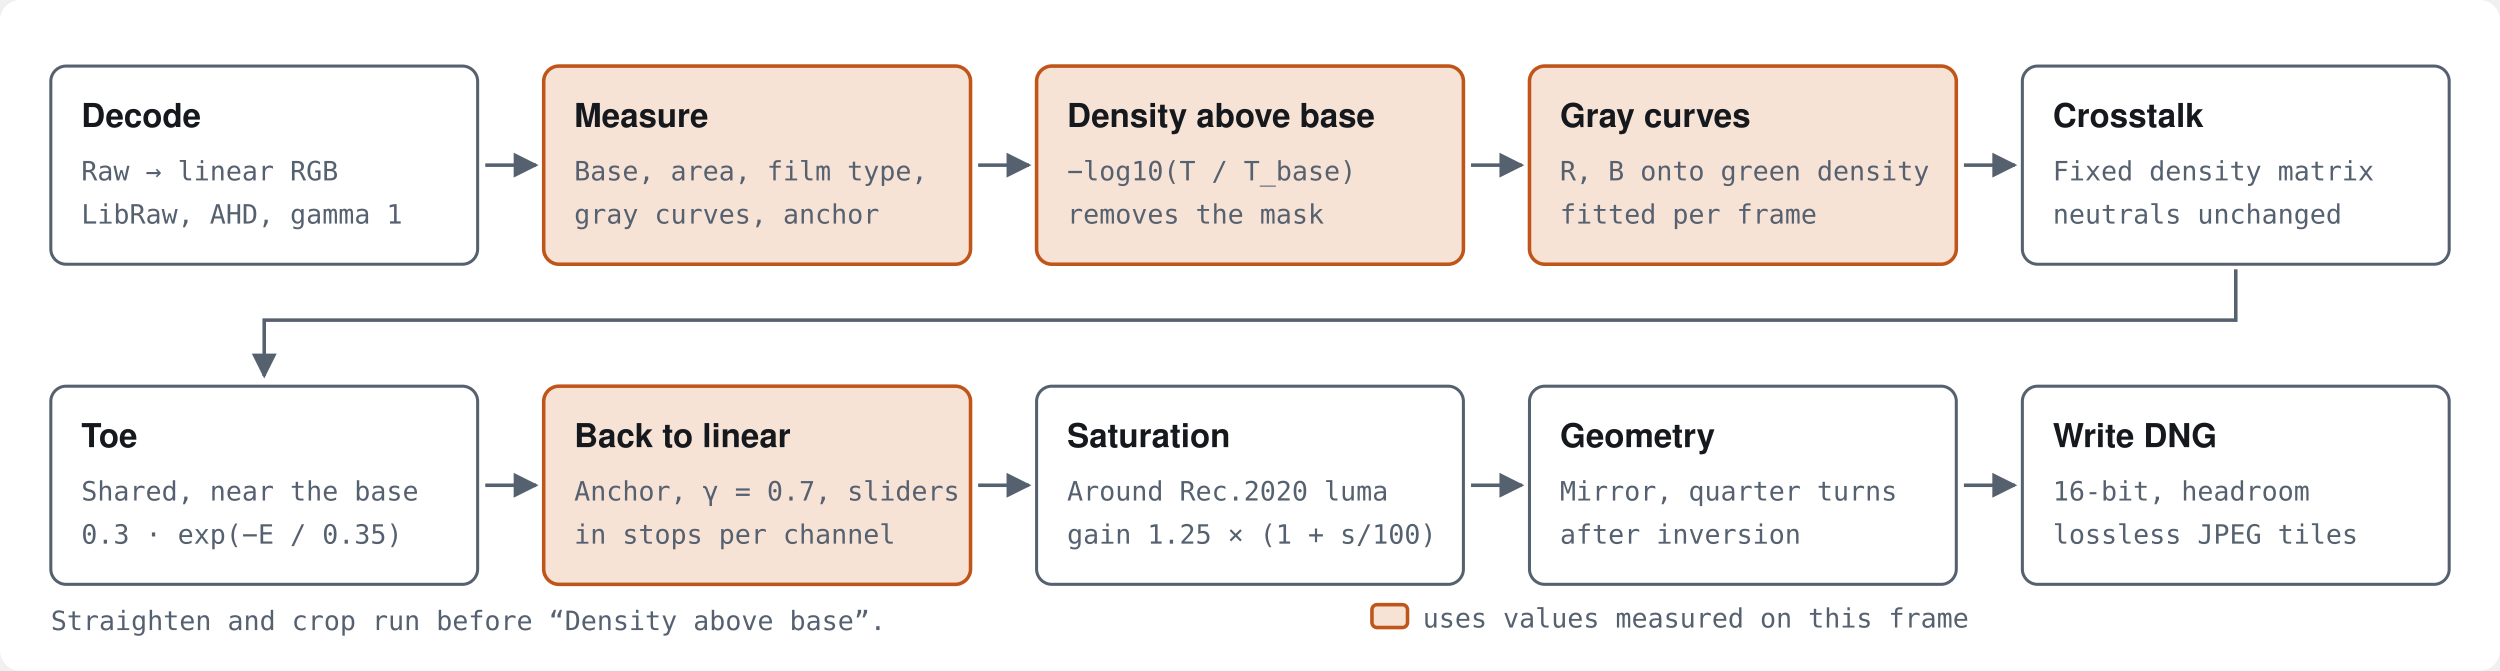
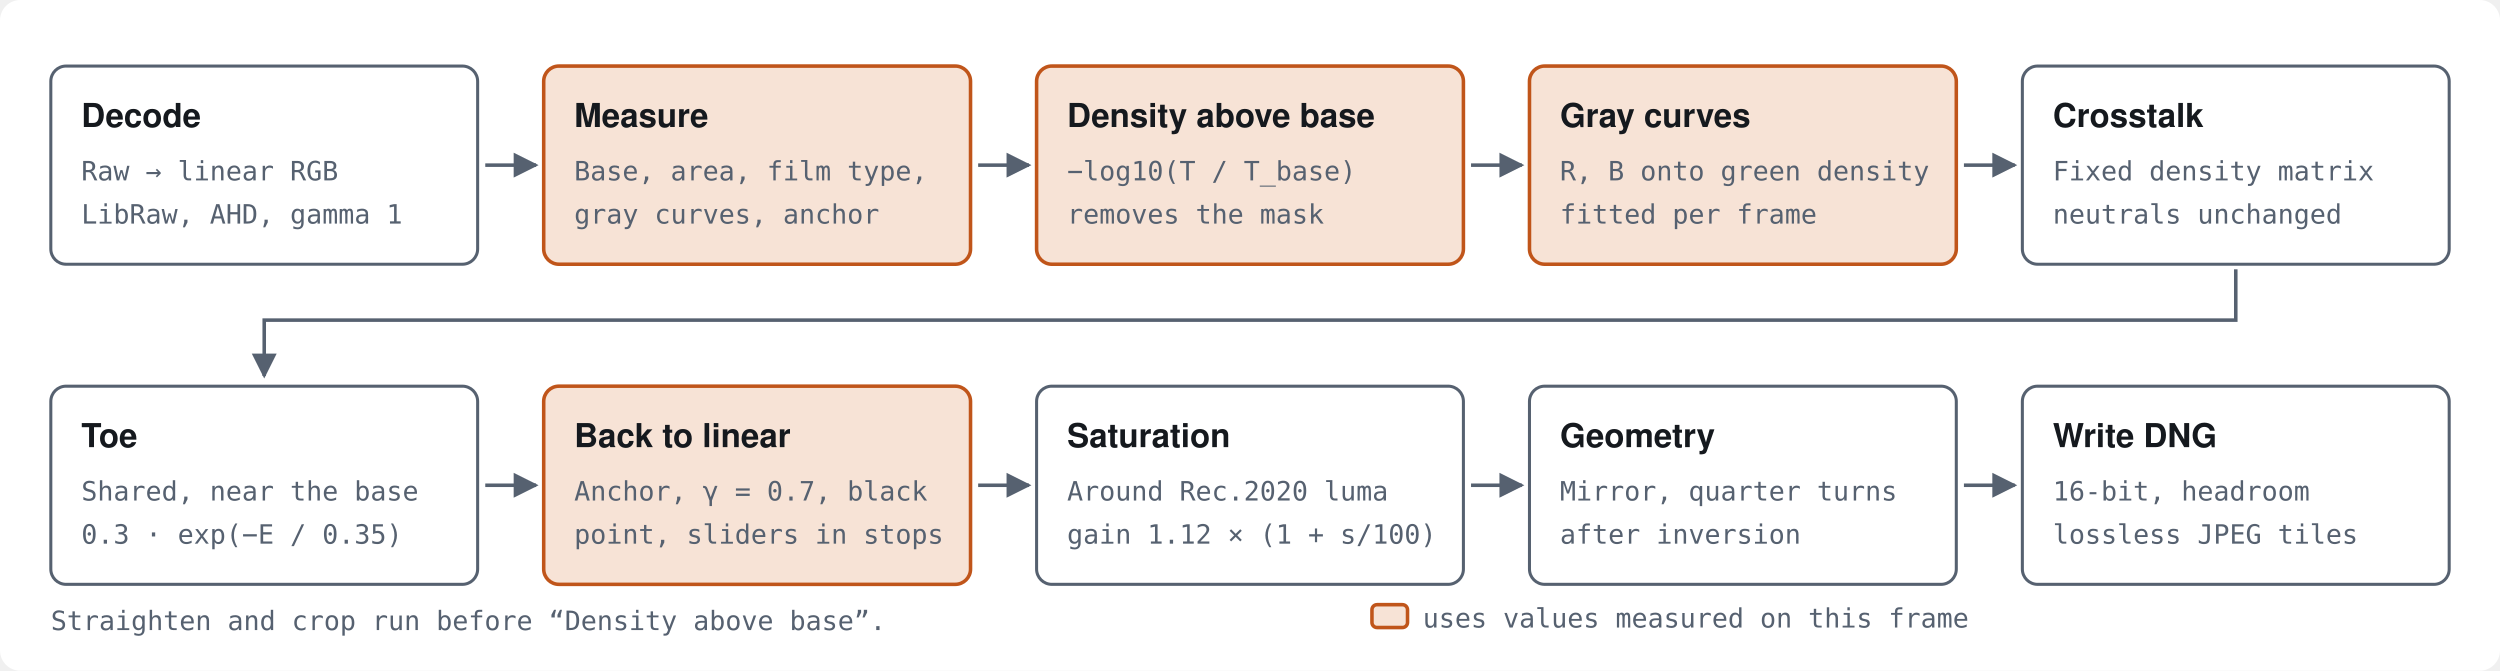
<svg xmlns="http://www.w3.org/2000/svg" viewBox="-12 -12 984 264" width="984" height="264" role="img" aria-label="Ten processing steps in two rows, from decode to writing the DNG">
  <style>
text { font-family: ui-monospace, "SF Mono", Menlo, Consolas, monospace; font-size: 11px; fill: #566170; }
text.lbl { fill: #15191e; font-size: 11.5px; }
text.ttl { font-family: -apple-system, "Segoe UI", Helvetica, Arial, sans-serif; font-weight: 600; font-size: 13px; fill: #15191e; }
text.sm { font-size: 10.5px; }
text.on-dark { fill: #ffffff; }
.grid { stroke: #d5dbe2; stroke-width: 1; fill: none; }
.axis { stroke: #566170; stroke-width: 1; fill: none; }
.line { fill: none; stroke-width: 2.2; stroke-linejoin: round; stroke-linecap: round; }
.ref { fill: none; stroke: #566170; stroke-width: 1.2; stroke-dasharray: 4 4; }
.box { fill: #ffffff; stroke: #566170; stroke-width: 1.2; }
.boxa { fill: #f7e3d6; stroke: #c0551a; stroke-width: 1.4; }
.arr { stroke: #566170; stroke-width: 1.4; fill: none; }
.c-ink { stroke: #15191e; } .c-r { stroke: #c2362f; } .c-b { stroke: #2d5fc0; }
.c-a { stroke: #c0551a; } .c-m { stroke: #566170; }
text.t-r { fill: #c2362f; } text.t-b { fill: #2d5fc0; } text.t-a { fill: #c0551a; }
.dash { stroke-dasharray: 6 4; }
</style>
  <rect x="-12" y="-12" width="984" height="264" fill="#ffffff" rx="8" />
  <defs>
    <marker id="ah" viewBox="0 0 10 10" refX="9" refY="5" markerWidth="7" markerHeight="7" orient="auto-start-reverse">
      <path d="M0 0L10 5L0 10z" fill="#566170" />
    </marker>
  </defs>
  <rect class="box" x="8" y="14" width="168" height="78" rx="6" />
  <text class="ttl" x="20" y="38">Decode</text>
  <text class="sm" x="20" y="59">Raw → linear RGB</text>
  <text class="sm" x="20" y="76">LibRaw, AHD, gamma 1</text>
  <line class="arr" x1="179" y1="53.0" x2="199" y2="53.0" marker-end="url(#ah)" />
  <rect class="boxa" x="202" y="14" width="168" height="78" rx="6" />
  <text class="ttl" x="214" y="38">Measure</text>
  <text class="sm" x="214" y="59">Base, area, film type,</text>
  <text class="sm" x="214" y="76">gray curves, anchor</text>
  <line class="arr" x1="373" y1="53.0" x2="393" y2="53.0" marker-end="url(#ah)" />
  <rect class="boxa" x="396" y="14" width="168" height="78" rx="6" />
  <text class="ttl" x="408" y="38">Density above base</text>
  <text class="sm" x="408" y="59">−log10(T / T_base)</text>
  <text class="sm" x="408" y="76">removes the mask</text>
  <line class="arr" x1="567" y1="53.0" x2="587" y2="53.0" marker-end="url(#ah)" />
  <rect class="boxa" x="590" y="14" width="168" height="78" rx="6" />
  <text class="ttl" x="602" y="38">Gray curves</text>
  <text class="sm" x="602" y="59">R, B onto green density</text>
  <text class="sm" x="602" y="76">fitted per frame</text>
  <line class="arr" x1="761" y1="53.0" x2="781" y2="53.0" marker-end="url(#ah)" />
  <rect class="box" x="784" y="14" width="168" height="78" rx="6" />
  <text class="ttl" x="796" y="38">Crosstalk</text>
  <text class="sm" x="796" y="59">Fixed density matrix</text>
  <text class="sm" x="796" y="76">neutrals unchanged</text>
  <rect class="box" x="8" y="140" width="168" height="78" rx="6" />
  <text class="ttl" x="20" y="164">Toe</text>
  <text class="sm" x="20" y="185">Shared, near the base</text>
  <text class="sm" x="20" y="202">0.3 · exp(−E / 0.35)</text>
  <line class="arr" x1="179" y1="179.0" x2="199" y2="179.0" marker-end="url(#ah)" />
  <rect class="boxa" x="202" y="140" width="168" height="78" rx="6" />
  <text class="ttl" x="214" y="164">Back to linear</text>
-   <text class="sm" x="214" y="185">Anchor, γ = 0.7, sliders</text>
-   <text class="sm" x="214" y="202">in stops per channel</text>
+   <text class="sm" x="214" y="185">Anchor, γ = 0.7, black</text>
+   <text class="sm" x="214" y="202">point, sliders in stops</text>
  <line class="arr" x1="373" y1="179.0" x2="393" y2="179.0" marker-end="url(#ah)" />
  <rect class="box" x="396" y="140" width="168" height="78" rx="6" />
  <text class="ttl" x="408" y="164">Saturation</text>
  <text class="sm" x="408" y="185">Around Rec.2020 luma</text>
-   <text class="sm" x="408" y="202">gain 1.25 × (1 + s/100)</text>
+   <text class="sm" x="408" y="202">gain 1.12 × (1 + s/100)</text>
  <line class="arr" x1="567" y1="179.0" x2="587" y2="179.0" marker-end="url(#ah)" />
  <rect class="box" x="590" y="140" width="168" height="78" rx="6" />
  <text class="ttl" x="602" y="164">Geometry</text>
  <text class="sm" x="602" y="185">Mirror, quarter turns</text>
  <text class="sm" x="602" y="202">after inversion</text>
  <line class="arr" x1="761" y1="179.0" x2="781" y2="179.0" marker-end="url(#ah)" />
  <rect class="box" x="784" y="140" width="168" height="78" rx="6" />
  <text class="ttl" x="796" y="164">Write DNG</text>
  <text class="sm" x="796" y="185">16-bit, headroom</text>
  <text class="sm" x="796" y="202">lossless JPEG tiles</text>
  <path class="arr" d="M868.0 94V114H92.0V136" marker-end="url(#ah)" />
  <text class="sm" x="8" y="236">Straighten and crop run before “Density above base”.</text>
  <rect class="boxa" x="528" y="226" width="14" height="9" rx="2" />
  <text class="sm" x="548" y="235">uses values measured on this frame</text>
</svg>
